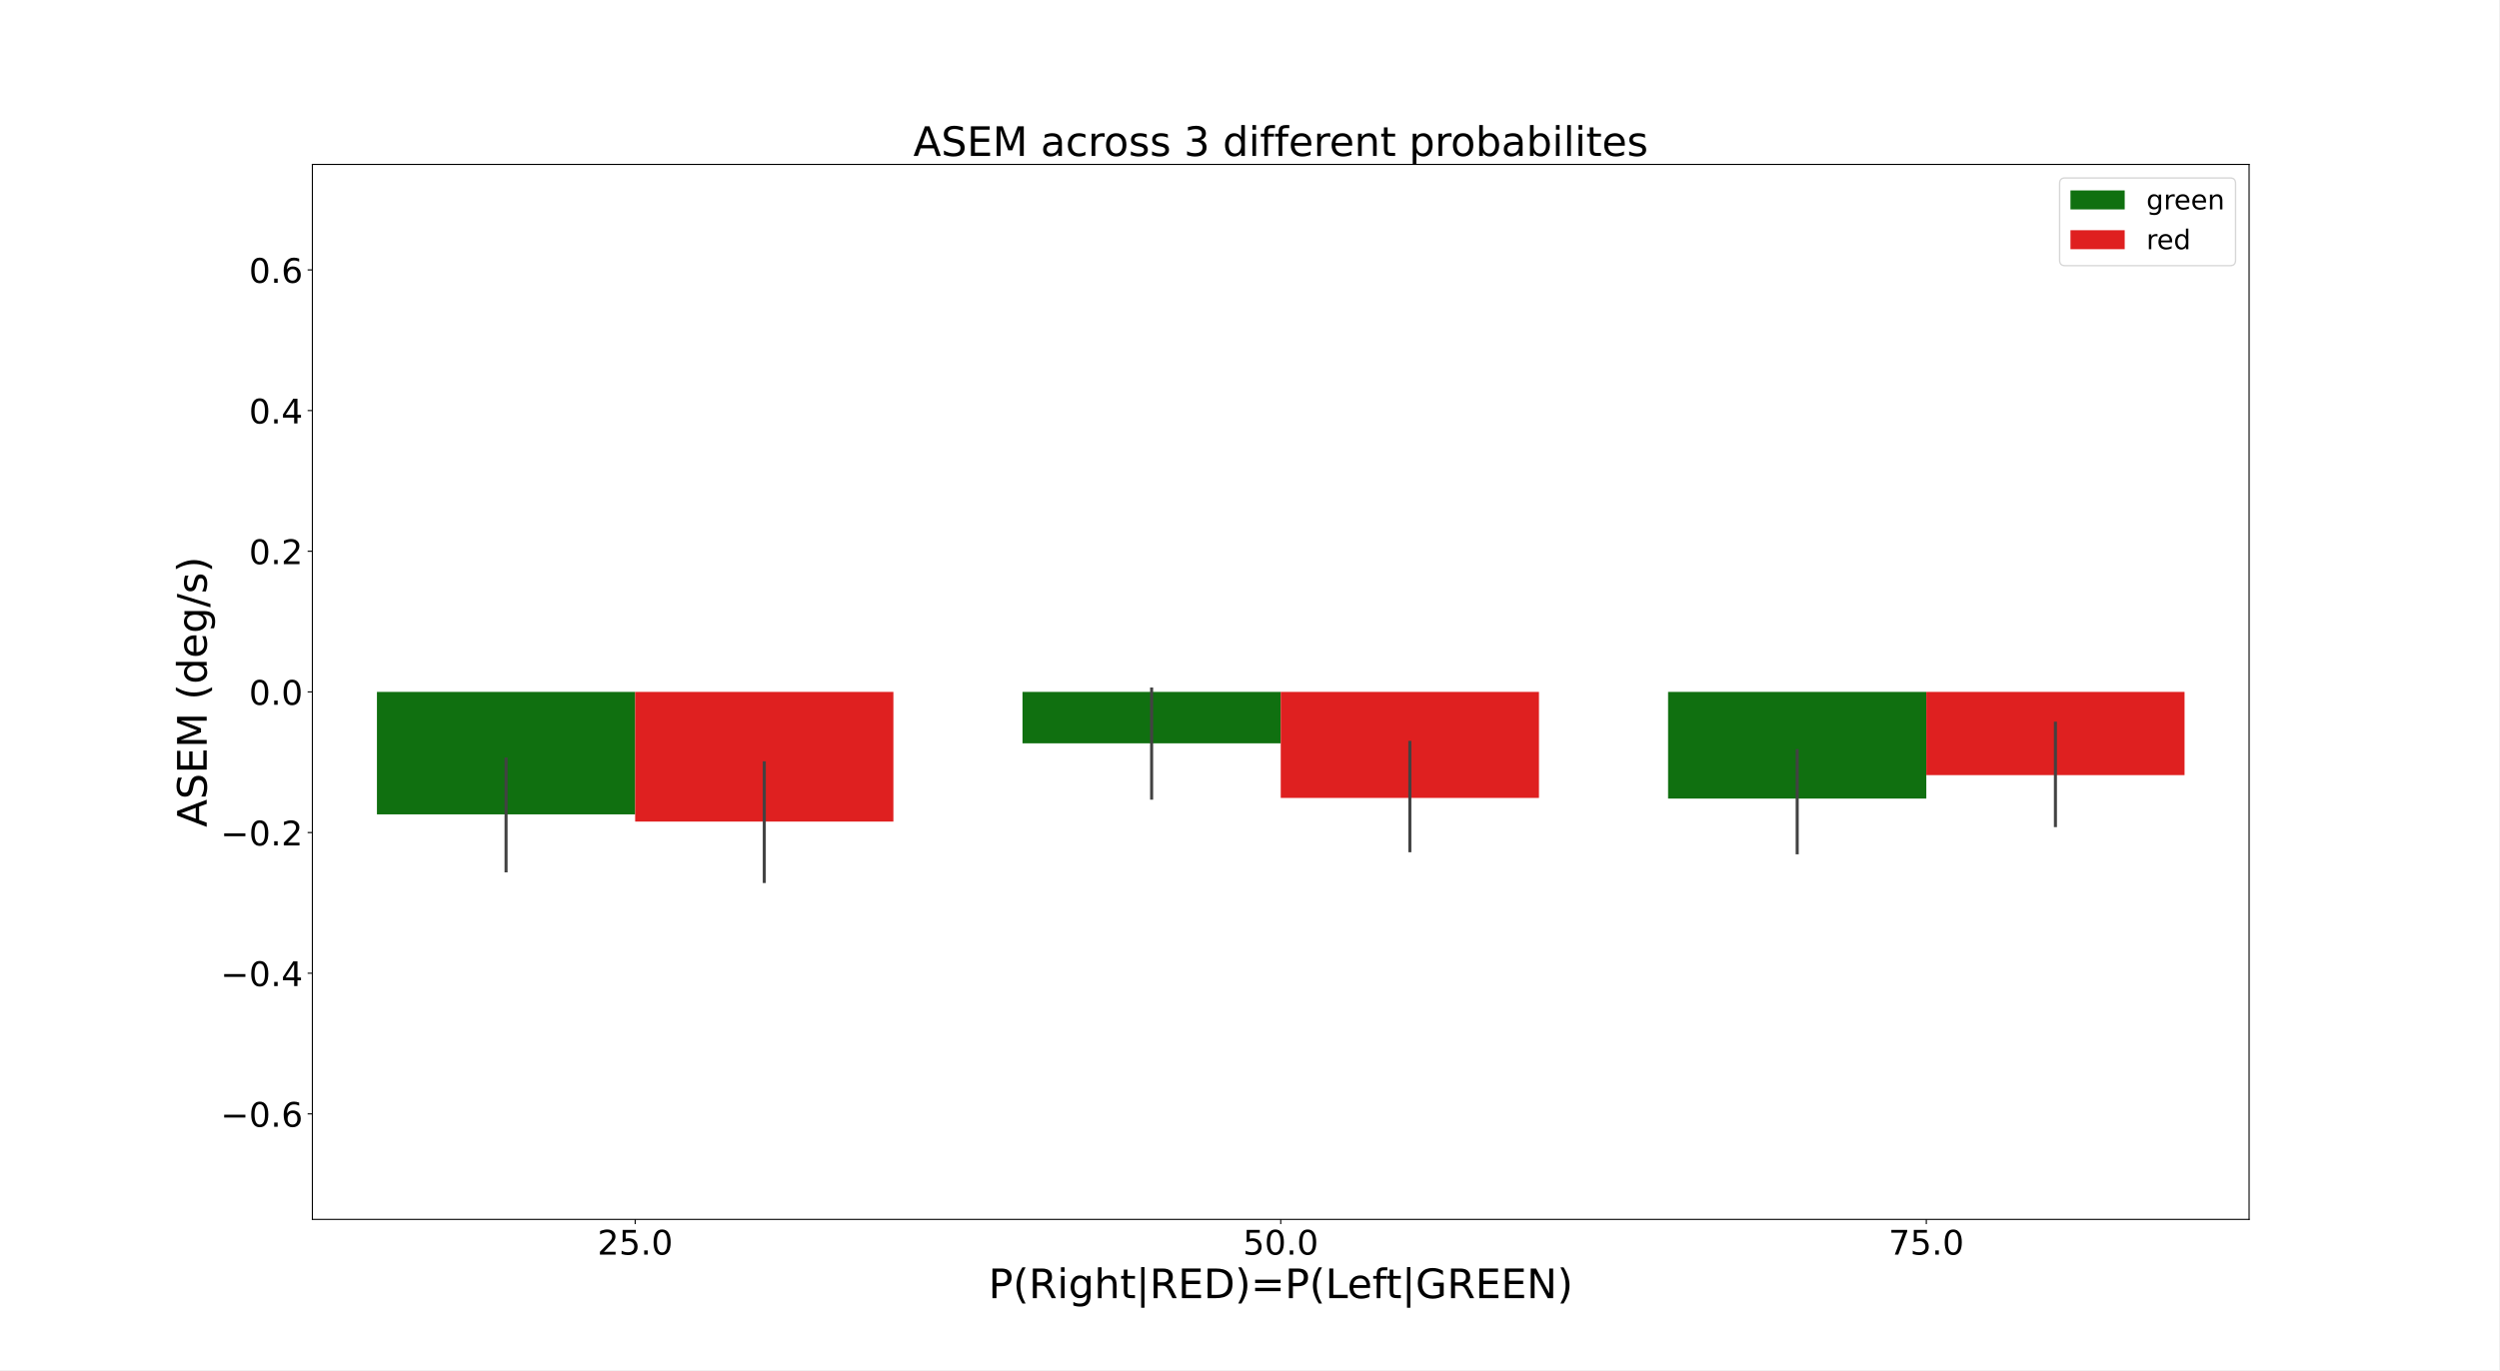
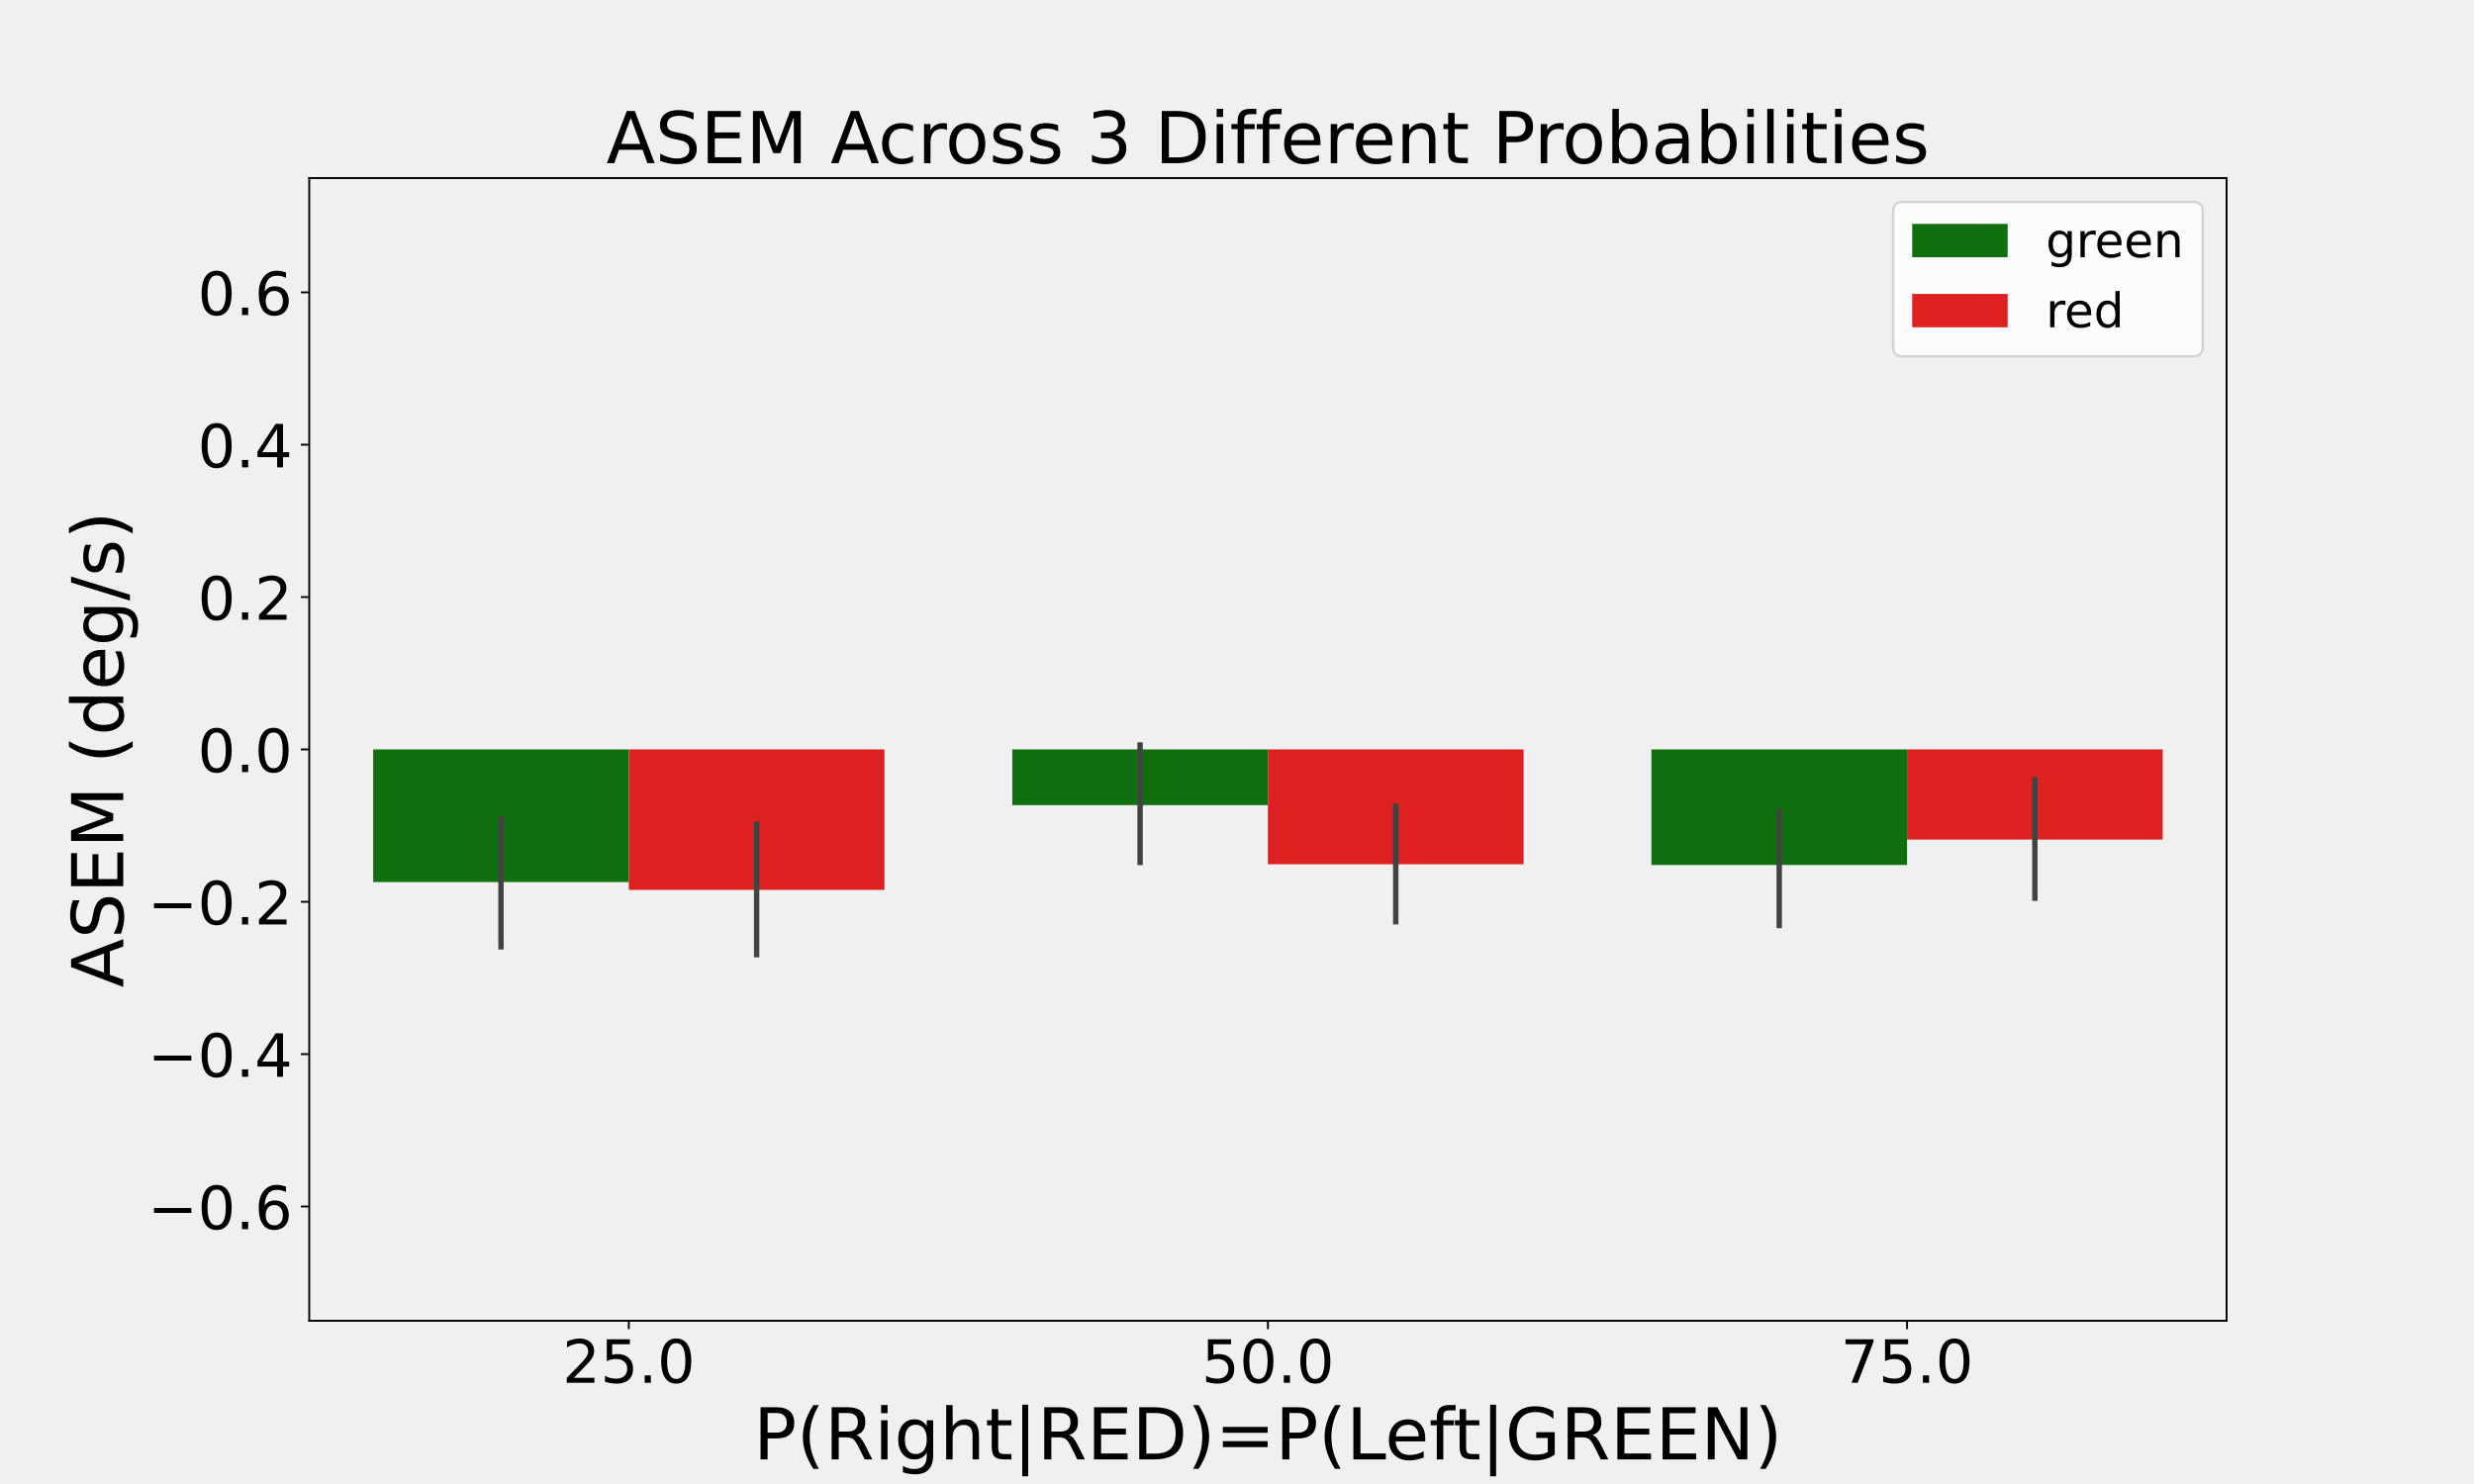
- <svg xmlns="http://www.w3.org/2000/svg" xmlns:xlink="http://www.w3.org/1999/xlink" width="1843.2pt" height="1010.88pt" viewBox="0 0 1843.2 1010.88" version="1.1">
+ <svg xmlns="http://www.w3.org/2000/svg" xmlns:xlink="http://www.w3.org/1999/xlink" width="1036.8pt" height="622.08pt" viewBox="0 0 1036.8 622.08" version="1.1">
  <defs>
    <style type="text/css">*{stroke-linejoin: round; stroke-linecap: butt}</style>
  </defs>
  <g id="figure_1">
    <g id="patch_1">
-       <path d="M 0 1010.88  L 1843.2 1010.88  L 1843.2 0  L 0 0  z " style="fill: #ffffff" />
+       <path d="M 0 622.08  L 1036.8 622.08  L 1036.8 0  L 0 0  L 0 622.08  z " style="fill: none" />
    </g>
    <g id="axes_1">
      <g id="patch_2">
-         <path d="M 230.4 899.683  L 1658.88 899.683  L 1658.88 121.306  L 230.4 121.306  z " style="fill: #ffffff" />
+         <path d="M 129.6 553.651  L 933.12 553.651  L 933.12 74.65  L 129.6 74.65  L 129.6 553.651  z " style="fill: none" />
      </g>
      <g id="patch_3">
-         <path d="M 278.016 510.494  L 468.48 510.494  L 468.48 600.854  L 278.016 600.854  z " clip-path="url(#pc2f118a7ed)" style="fill: #107010" />
+         <path d="M 156.384 314.15  L 263.52 314.15  L 263.52 369.756  L 156.384 369.756  z " clip-path="url(#p6fbc59c3bf)" style="fill: #107010" />
      </g>
      <g id="patch_4">
-         <path d="M 754.176 510.494  L 944.64 510.494  L 944.64 548.436  L 754.176 548.436  z " clip-path="url(#pc2f118a7ed)" style="fill: #107010" />
+         <path d="M 424.224 314.15  L 531.36 314.15  L 531.36 337.499  L 424.224 337.499  z " clip-path="url(#p6fbc59c3bf)" style="fill: #107010" />
      </g>
      <g id="patch_5">
-         <path d="M 1230.336 510.494  L 1420.8 510.494  L 1420.8 589.201  L 1230.336 589.201  z " clip-path="url(#pc2f118a7ed)" style="fill: #107010" />
+         <path d="M 692.064 314.15  L 799.2 314.15  L 799.2 362.585  L 692.064 362.585  z " clip-path="url(#p6fbc59c3bf)" style="fill: #107010" />
      </g>
      <g id="patch_6">
-         <path d="M 468.48 510.494  L 658.944 510.494  L 658.944 606.177  L 468.48 606.177  z " clip-path="url(#pc2f118a7ed)" style="fill: #df2020" />
+         <path d="M 263.52 314.15  L 370.656 314.15  L 370.656 373.032  L 263.52 373.032  z " clip-path="url(#p6fbc59c3bf)" style="fill: #df2020" />
      </g>
      <g id="patch_7">
-         <path d="M 944.64 510.494  L 1135.104 510.494  L 1135.104 588.724  L 944.64 588.724  z " clip-path="url(#pc2f118a7ed)" style="fill: #df2020" />
+         <path d="M 531.36 314.15  L 638.496 314.15  L 638.496 362.291  L 531.36 362.291  z " clip-path="url(#p6fbc59c3bf)" style="fill: #df2020" />
      </g>
      <g id="patch_8">
-         <path d="M 1420.8 510.494  L 1611.264 510.494  L 1611.264 571.896  L 1420.8 571.896  z " clip-path="url(#pc2f118a7ed)" style="fill: #df2020" />
+         <path d="M 799.2 314.15  L 906.336 314.15  L 906.336 351.936  L 799.2 351.936  z " clip-path="url(#p6fbc59c3bf)" style="fill: #df2020" />
      </g>
      <g id="patch_9">
-         <path d="M 468.48 510.494  L 468.48 510.494  L 468.48 510.494  L 468.48 510.494  z " clip-path="url(#pc2f118a7ed)" style="fill: #107010" />
+         <path d="M 263.52 314.15  L 263.52 314.15  L 263.52 314.15  L 263.52 314.15  z " clip-path="url(#p6fbc59c3bf)" style="fill: #107010" />
      </g>
      <g id="patch_10">
-         <path d="M 468.48 510.494  L 468.48 510.494  L 468.48 510.494  L 468.48 510.494  z " clip-path="url(#pc2f118a7ed)" style="fill: #df2020" />
+         <path d="M 263.52 314.15  L 263.52 314.15  L 263.52 314.15  L 263.52 314.15  z " clip-path="url(#p6fbc59c3bf)" style="fill: #df2020" />
      </g>
      <g id="matplotlib.axis_1">
        <g id="xtick_1">
          <g id="line2d_1">
            <defs>
-               <path id="m7bd9a4089d" d="M 0 0  L 0 3.5  " style="stroke: #000000; stroke-width: 0.8" />
+               <path id="mf050b106ef" d="M 0 0  L 0 3.5  " style="stroke: #000000; stroke-width: 0.8" />
            </defs>
            <g>
-               <use xlink:href="#m7bd9a4089d" x="468.48" y="899.683" style="stroke: #000000; stroke-width: 0.8" />
+               <use xlink:href="#mf050b106ef" x="263.52" y="553.651" style="stroke: #000000; stroke-width: 0.8" />
            </g>
          </g>
          <g id="text_1">
-             <g transform="translate(440.648 925.6793) scale(0.25 -0.25)">
+             <g transform="translate(235.688 579.6473) scale(0.25 -0.25)">
              <defs>
                <path id="DejaVuSans-32" d="M 1228 531  L 3431 531  L 3431 0  L 469 0  L 469 531  Q 828 903 1448 1529  Q 2069 2156 2228 2338  Q 2531 2678 2651 2914  Q 2772 3150 2772 3378  Q 2772 3750 2511 3984  Q 2250 4219 1831 4219  Q 1534 4219 1204 4116  Q 875 4013 500 3803  L 500 4441  Q 881 4594 1212 4672  Q 1544 4750 1819 4750  Q 2544 4750 2975 4387  Q 3406 4025 3406 3419  Q 3406 3131 3298 2873  Q 3191 2616 2906 2266  Q 2828 2175 2409 1742  Q 1991 1309 1228 531  z " transform="scale(0.015625)" />
                <path id="DejaVuSans-35" d="M 691 4666  L 3169 4666  L 3169 4134  L 1269 4134  L 1269 2991  Q 1406 3038 1543 3061  Q 1681 3084 1819 3084  Q 2600 3084 3056 2656  Q 3513 2228 3513 1497  Q 3513 744 3044 326  Q 2575 -91 1722 -91  Q 1428 -91 1123 -41  Q 819 9 494 109  L 494 744  Q 775 591 1075 516  Q 1375 441 1709 441  Q 2250 441 2565 725  Q 2881 1009 2881 1497  Q 2881 1984 2565 2268  Q 2250 2553 1709 2553  Q 1456 2553 1204 2497  Q 953 2441 691 2322  L 691 4666  z " transform="scale(0.015625)" />
                <path id="DejaVuSans-2e" d="M 684 794  L 1344 794  L 1344 0  L 684 0  L 684 794  z " transform="scale(0.015625)" />
                <path id="DejaVuSans-30" d="M 2034 4250  Q 1547 4250 1301 3770  Q 1056 3291 1056 2328  Q 1056 1369 1301 889  Q 1547 409 2034 409  Q 2525 409 2770 889  Q 3016 1369 3016 2328  Q 3016 3291 2770 3770  Q 2525 4250 2034 4250  z M 2034 4750  Q 2819 4750 3233 4129  Q 3647 3509 3647 2328  Q 3647 1150 3233 529  Q 2819 -91 2034 -91  Q 1250 -91 836 529  Q 422 1150 422 2328  Q 422 3509 836 4129  Q 1250 4750 2034 4750  z " transform="scale(0.015625)" />
              </defs>
              <use xlink:href="#DejaVuSans-32" />
              <use xlink:href="#DejaVuSans-35" x="63.623" />
              <use xlink:href="#DejaVuSans-2e" x="127.246" />
              <use xlink:href="#DejaVuSans-30" x="159.033" />
            </g>
          </g>
        </g>
        <g id="xtick_2">
          <g id="line2d_2">
            <g>
-               <use xlink:href="#m7bd9a4089d" x="944.64" y="899.683" style="stroke: #000000; stroke-width: 0.8" />
+               <use xlink:href="#mf050b106ef" x="531.36" y="553.651" style="stroke: #000000; stroke-width: 0.8" />
            </g>
          </g>
          <g id="text_2">
-             <g transform="translate(916.808 925.6793) scale(0.25 -0.25)">
+             <g transform="translate(503.528 579.6473) scale(0.25 -0.25)">
              <use xlink:href="#DejaVuSans-35" />
              <use xlink:href="#DejaVuSans-30" x="63.623" />
              <use xlink:href="#DejaVuSans-2e" x="127.246" />
              <use xlink:href="#DejaVuSans-30" x="159.033" />
            </g>
          </g>
        </g>
        <g id="xtick_3">
          <g id="line2d_3">
            <g>
-               <use xlink:href="#m7bd9a4089d" x="1420.8" y="899.683" style="stroke: #000000; stroke-width: 0.8" />
+               <use xlink:href="#mf050b106ef" x="799.2" y="553.651" style="stroke: #000000; stroke-width: 0.8" />
            </g>
          </g>
          <g id="text_3">
-             <g transform="translate(1392.968 925.6793) scale(0.25 -0.25)">
+             <g transform="translate(771.368 579.6473) scale(0.25 -0.25)">
              <defs>
                <path id="DejaVuSans-37" d="M 525 4666  L 3525 4666  L 3525 4397  L 1831 0  L 1172 0  L 2766 4134  L 525 4134  L 525 4666  z " transform="scale(0.015625)" />
              </defs>
              <use xlink:href="#DejaVuSans-37" />
              <use xlink:href="#DejaVuSans-35" x="63.623" />
              <use xlink:href="#DejaVuSans-2e" x="127.246" />
              <use xlink:href="#DejaVuSans-30" x="159.033" />
            </g>
          </g>
        </g>
        <g id="text_4">
-           <g transform="translate(729.0689 957.8051) scale(0.3 -0.3)">
+           <g transform="translate(315.7889 611.7731) scale(0.3 -0.3)">
            <defs>
              <path id="DejaVuSans-50" d="M 1259 4147  L 1259 2394  L 2053 2394  Q 2494 2394 2734 2622  Q 2975 2850 2975 3272  Q 2975 3691 2734 3919  Q 2494 4147 2053 4147  L 1259 4147  z M 628 4666  L 2053 4666  Q 2838 4666 3239 4311  Q 3641 3956 3641 3272  Q 3641 2581 3239 2228  Q 2838 1875 2053 1875  L 1259 1875  L 1259 0  L 628 0  L 628 4666  z " transform="scale(0.015625)" />
              <path id="DejaVuSans-28" d="M 1984 4856  Q 1566 4138 1362 3434  Q 1159 2731 1159 2009  Q 1159 1288 1364 580  Q 1569 -128 1984 -844  L 1484 -844  Q 1016 -109 783 600  Q 550 1309 550 2009  Q 550 2706 781 3412  Q 1013 4119 1484 4856  L 1984 4856  z " transform="scale(0.015625)" />
              <path id="DejaVuSans-52" d="M 2841 2188  Q 3044 2119 3236 1894  Q 3428 1669 3622 1275  L 4263 0  L 3584 0  L 2988 1197  Q 2756 1666 2539 1819  Q 2322 1972 1947 1972  L 1259 1972  L 1259 0  L 628 0  L 628 4666  L 2053 4666  Q 2853 4666 3247 4331  Q 3641 3997 3641 3322  Q 3641 2881 3436 2590  Q 3231 2300 2841 2188  z M 1259 4147  L 1259 2491  L 2053 2491  Q 2509 2491 2742 2702  Q 2975 2913 2975 3322  Q 2975 3731 2742 3939  Q 2509 4147 2053 4147  L 1259 4147  z " transform="scale(0.015625)" />
              <path id="DejaVuSans-69" d="M 603 3500  L 1178 3500  L 1178 0  L 603 0  L 603 3500  z M 603 4863  L 1178 4863  L 1178 4134  L 603 4134  L 603 4863  z " transform="scale(0.015625)" />
              <path id="DejaVuSans-67" d="M 2906 1791  Q 2906 2416 2648 2759  Q 2391 3103 1925 3103  Q 1463 3103 1205 2759  Q 947 2416 947 1791  Q 947 1169 1205 825  Q 1463 481 1925 481  Q 2391 481 2648 825  Q 2906 1169 2906 1791  z M 3481 434  Q 3481 -459 3084 -895  Q 2688 -1331 1869 -1331  Q 1566 -1331 1297 -1286  Q 1028 -1241 775 -1147  L 775 -588  Q 1028 -725 1275 -790  Q 1522 -856 1778 -856  Q 2344 -856 2625 -561  Q 2906 -266 2906 331  L 2906 616  Q 2728 306 2450 153  Q 2172 0 1784 0  Q 1141 0 747 490  Q 353 981 353 1791  Q 353 2603 747 3093  Q 1141 3584 1784 3584  Q 2172 3584 2450 3431  Q 2728 3278 2906 2969  L 2906 3500  L 3481 3500  L 3481 434  z " transform="scale(0.015625)" />
              <path id="DejaVuSans-68" d="M 3513 2113  L 3513 0  L 2938 0  L 2938 2094  Q 2938 2591 2744 2837  Q 2550 3084 2163 3084  Q 1697 3084 1428 2787  Q 1159 2491 1159 1978  L 1159 0  L 581 0  L 581 4863  L 1159 4863  L 1159 2956  Q 1366 3272 1645 3428  Q 1925 3584 2291 3584  Q 2894 3584 3203 3211  Q 3513 2838 3513 2113  z " transform="scale(0.015625)" />
              <path id="DejaVuSans-74" d="M 1172 4494  L 1172 3500  L 2356 3500  L 2356 3053  L 1172 3053  L 1172 1153  Q 1172 725 1289 603  Q 1406 481 1766 481  L 2356 481  L 2356 0  L 1766 0  Q 1100 0 847 248  Q 594 497 594 1153  L 594 3053  L 172 3053  L 172 3500  L 594 3500  L 594 4494  L 1172 4494  z " transform="scale(0.015625)" />
              <path id="DejaVuSans-7c" d="M 1344 4891  L 1344 -1509  L 813 -1509  L 813 4891  L 1344 4891  z " transform="scale(0.015625)" />
              <path id="DejaVuSans-45" d="M 628 4666  L 3578 4666  L 3578 4134  L 1259 4134  L 1259 2753  L 3481 2753  L 3481 2222  L 1259 2222  L 1259 531  L 3634 531  L 3634 0  L 628 0  L 628 4666  z " transform="scale(0.015625)" />
              <path id="DejaVuSans-44" d="M 1259 4147  L 1259 519  L 2022 519  Q 2988 519 3436 956  Q 3884 1394 3884 2338  Q 3884 3275 3436 3711  Q 2988 4147 2022 4147  L 1259 4147  z M 628 4666  L 1925 4666  Q 3281 4666 3915 4102  Q 4550 3538 4550 2338  Q 4550 1131 3912 565  Q 3275 0 1925 0  L 628 0  L 628 4666  z " transform="scale(0.015625)" />
              <path id="DejaVuSans-29" d="M 513 4856  L 1013 4856  Q 1481 4119 1714 3412  Q 1947 2706 1947 2009  Q 1947 1309 1714 600  Q 1481 -109 1013 -844  L 513 -844  Q 928 -128 1133 580  Q 1338 1288 1338 2009  Q 1338 2731 1133 3434  Q 928 4138 513 4856  z " transform="scale(0.015625)" />
              <path id="DejaVuSans-3d" d="M 678 2906  L 4684 2906  L 4684 2381  L 678 2381  L 678 2906  z M 678 1631  L 4684 1631  L 4684 1100  L 678 1100  L 678 1631  z " transform="scale(0.015625)" />
              <path id="DejaVuSans-4c" d="M 628 4666  L 1259 4666  L 1259 531  L 3531 531  L 3531 0  L 628 0  L 628 4666  z " transform="scale(0.015625)" />
              <path id="DejaVuSans-65" d="M 3597 1894  L 3597 1613  L 953 1613  Q 991 1019 1311 708  Q 1631 397 2203 397  Q 2534 397 2845 478  Q 3156 559 3463 722  L 3463 178  Q 3153 47 2828 -22  Q 2503 -91 2169 -91  Q 1331 -91 842 396  Q 353 884 353 1716  Q 353 2575 817 3079  Q 1281 3584 2069 3584  Q 2775 3584 3186 3129  Q 3597 2675 3597 1894  z M 3022 2063  Q 3016 2534 2758 2815  Q 2500 3097 2075 3097  Q 1594 3097 1305 2825  Q 1016 2553 972 2059  L 3022 2063  z " transform="scale(0.015625)" />
              <path id="DejaVuSans-66" d="M 2375 4863  L 2375 4384  L 1825 4384  Q 1516 4384 1395 4259  Q 1275 4134 1275 3809  L 1275 3500  L 2222 3500  L 2222 3053  L 1275 3053  L 1275 0  L 697 0  L 697 3053  L 147 3053  L 147 3500  L 697 3500  L 697 3744  Q 697 4328 969 4595  Q 1241 4863 1831 4863  L 2375 4863  z " transform="scale(0.015625)" />
              <path id="DejaVuSans-47" d="M 3809 666  L 3809 1919  L 2778 1919  L 2778 2438  L 4434 2438  L 4434 434  Q 4069 175 3628 42  Q 3188 -91 2688 -91  Q 1594 -91 976 548  Q 359 1188 359 2328  Q 359 3472 976 4111  Q 1594 4750 2688 4750  Q 3144 4750 3555 4637  Q 3966 4525 4313 4306  L 4313 3634  Q 3963 3931 3569 4081  Q 3175 4231 2741 4231  Q 1884 4231 1454 3753  Q 1025 3275 1025 2328  Q 1025 1384 1454 906  Q 1884 428 2741 428  Q 3075 428 3337 486  Q 3600 544 3809 666  z " transform="scale(0.015625)" />
              <path id="DejaVuSans-4e" d="M 628 4666  L 1478 4666  L 3547 763  L 3547 4666  L 4159 4666  L 4159 0  L 3309 0  L 1241 3903  L 1241 0  L 628 0  L 628 4666  z " transform="scale(0.015625)" />
            </defs>
            <use xlink:href="#DejaVuSans-50" />
            <use xlink:href="#DejaVuSans-28" x="60.303" />
            <use xlink:href="#DejaVuSans-52" x="99.316" />
            <use xlink:href="#DejaVuSans-69" x="168.799" />
            <use xlink:href="#DejaVuSans-67" x="196.582" />
            <use xlink:href="#DejaVuSans-68" x="260.059" />
            <use xlink:href="#DejaVuSans-74" x="323.438" />
            <use xlink:href="#DejaVuSans-7c" x="362.646" />
            <use xlink:href="#DejaVuSans-52" x="396.338" />
            <use xlink:href="#DejaVuSans-45" x="465.82" />
            <use xlink:href="#DejaVuSans-44" x="529.004" />
            <use xlink:href="#DejaVuSans-29" x="606.006" />
            <use xlink:href="#DejaVuSans-3d" x="645.02" />
            <use xlink:href="#DejaVuSans-50" x="728.809" />
            <use xlink:href="#DejaVuSans-28" x="789.111" />
            <use xlink:href="#DejaVuSans-4c" x="828.125" />
            <use xlink:href="#DejaVuSans-65" x="882.088" />
            <use xlink:href="#DejaVuSans-66" x="943.611" />
            <use xlink:href="#DejaVuSans-74" x="977.066" />
            <use xlink:href="#DejaVuSans-7c" x="1016.275" />
            <use xlink:href="#DejaVuSans-47" x="1049.967" />
            <use xlink:href="#DejaVuSans-52" x="1127.457" />
            <use xlink:href="#DejaVuSans-45" x="1196.939" />
            <use xlink:href="#DejaVuSans-45" x="1260.123" />
            <use xlink:href="#DejaVuSans-4e" x="1323.307" />
            <use xlink:href="#DejaVuSans-29" x="1398.111" />
          </g>
        </g>
      </g>
      <g id="matplotlib.axis_2">
        <g id="ytick_1">
          <g id="line2d_4">
            <defs>
-               <path id="m384db0d0b4" d="M 0 0  L -3.5 0  " style="stroke: #000000; stroke-width: 0.8" />
+               <path id="m27a139e0c2" d="M 0 0  L -3.5 0  " style="stroke: #000000; stroke-width: 0.8" />
            </defs>
            <g>
-               <use xlink:href="#m384db0d0b4" x="230.4" y="821.845" style="stroke: #000000; stroke-width: 0.8" />
+               <use xlink:href="#m27a139e0c2" x="129.6" y="505.751" style="stroke: #000000; stroke-width: 0.8" />
            </g>
          </g>
          <g id="text_5">
-             <g transform="translate(162.693 831.3435) scale(0.25 -0.25)">
+             <g transform="translate(61.89297 515.2491) scale(0.25 -0.25)">
              <defs>
                <path id="DejaVuSans-2212" d="M 678 2272  L 4684 2272  L 4684 1741  L 678 1741  L 678 2272  z " transform="scale(0.015625)" />
                <path id="DejaVuSans-36" d="M 2113 2584  Q 1688 2584 1439 2293  Q 1191 2003 1191 1497  Q 1191 994 1439 701  Q 1688 409 2113 409  Q 2538 409 2786 701  Q 3034 994 3034 1497  Q 3034 2003 2786 2293  Q 2538 2584 2113 2584  z M 3366 4563  L 3366 3988  Q 3128 4100 2886 4159  Q 2644 4219 2406 4219  Q 1781 4219 1451 3797  Q 1122 3375 1075 2522  Q 1259 2794 1537 2939  Q 1816 3084 2150 3084  Q 2853 3084 3261 2657  Q 3669 2231 3669 1497  Q 3669 778 3244 343  Q 2819 -91 2113 -91  Q 1303 -91 875 529  Q 447 1150 447 2328  Q 447 3434 972 4092  Q 1497 4750 2381 4750  Q 2619 4750 2861 4703  Q 3103 4656 3366 4563  z " transform="scale(0.015625)" />
              </defs>
              <use xlink:href="#DejaVuSans-2212" />
              <use xlink:href="#DejaVuSans-30" x="83.789" />
              <use xlink:href="#DejaVuSans-2e" x="147.412" />
              <use xlink:href="#DejaVuSans-36" x="179.199" />
            </g>
          </g>
        </g>
        <g id="ytick_2">
          <g id="line2d_5">
            <g>
-               <use xlink:href="#m384db0d0b4" x="230.4" y="718.062" style="stroke: #000000; stroke-width: 0.8" />
+               <use xlink:href="#m27a139e0c2" x="129.6" y="441.884" style="stroke: #000000; stroke-width: 0.8" />
            </g>
          </g>
          <g id="text_6">
-             <g transform="translate(162.693 727.5598) scale(0.25 -0.25)">
+             <g transform="translate(61.89297 451.3822) scale(0.25 -0.25)">
              <defs>
                <path id="DejaVuSans-34" d="M 2419 4116  L 825 1625  L 2419 1625  L 2419 4116  z M 2253 4666  L 3047 4666  L 3047 1625  L 3713 1625  L 3713 1100  L 3047 1100  L 3047 0  L 2419 0  L 2419 1100  L 313 1100  L 313 1709  L 2253 4666  z " transform="scale(0.015625)" />
              </defs>
              <use xlink:href="#DejaVuSans-2212" />
              <use xlink:href="#DejaVuSans-30" x="83.789" />
              <use xlink:href="#DejaVuSans-2e" x="147.412" />
              <use xlink:href="#DejaVuSans-34" x="179.199" />
            </g>
          </g>
        </g>
        <g id="ytick_3">
          <g id="line2d_6">
            <g>
-               <use xlink:href="#m384db0d0b4" x="230.4" y="614.278" style="stroke: #000000; stroke-width: 0.8" />
+               <use xlink:href="#m27a139e0c2" x="129.6" y="378.017" style="stroke: #000000; stroke-width: 0.8" />
            </g>
          </g>
          <g id="text_7">
-             <g transform="translate(162.693 623.7761) scale(0.25 -0.25)">
+             <g transform="translate(61.89297 387.5153) scale(0.25 -0.25)">
              <use xlink:href="#DejaVuSans-2212" />
              <use xlink:href="#DejaVuSans-30" x="83.789" />
              <use xlink:href="#DejaVuSans-2e" x="147.412" />
              <use xlink:href="#DejaVuSans-32" x="179.199" />
            </g>
          </g>
        </g>
        <g id="ytick_4">
          <g id="line2d_7">
            <g>
-               <use xlink:href="#m384db0d0b4" x="230.4" y="510.494" style="stroke: #000000; stroke-width: 0.8" />
+               <use xlink:href="#m27a139e0c2" x="129.6" y="314.15" style="stroke: #000000; stroke-width: 0.8" />
            </g>
          </g>
          <g id="text_8">
-             <g transform="translate(183.6422 519.9924) scale(0.25 -0.25)">
+             <g transform="translate(82.84219 323.6484) scale(0.25 -0.25)">
              <use xlink:href="#DejaVuSans-30" />
              <use xlink:href="#DejaVuSans-2e" x="63.623" />
              <use xlink:href="#DejaVuSans-30" x="95.41" />
            </g>
          </g>
        </g>
        <g id="ytick_5">
          <g id="line2d_8">
            <g>
-               <use xlink:href="#m384db0d0b4" x="230.4" y="406.711" style="stroke: #000000; stroke-width: 0.8" />
+               <use xlink:href="#m27a139e0c2" x="129.6" y="250.284" style="stroke: #000000; stroke-width: 0.8" />
            </g>
          </g>
          <g id="text_9">
-             <g transform="translate(183.6422 416.2088) scale(0.25 -0.25)">
+             <g transform="translate(82.84219 259.7816) scale(0.25 -0.25)">
              <use xlink:href="#DejaVuSans-30" />
              <use xlink:href="#DejaVuSans-2e" x="63.623" />
              <use xlink:href="#DejaVuSans-32" x="95.41" />
            </g>
          </g>
        </g>
        <g id="ytick_6">
          <g id="line2d_9">
            <g>
-               <use xlink:href="#m384db0d0b4" x="230.4" y="302.927" style="stroke: #000000; stroke-width: 0.8" />
+               <use xlink:href="#m27a139e0c2" x="129.6" y="186.417" style="stroke: #000000; stroke-width: 0.8" />
            </g>
          </g>
          <g id="text_10">
-             <g transform="translate(183.6422 312.4251) scale(0.25 -0.25)">
+             <g transform="translate(82.84219 195.9147) scale(0.25 -0.25)">
              <use xlink:href="#DejaVuSans-30" />
              <use xlink:href="#DejaVuSans-2e" x="63.623" />
              <use xlink:href="#DejaVuSans-34" x="95.41" />
            </g>
          </g>
        </g>
        <g id="ytick_7">
          <g id="line2d_10">
            <g>
-               <use xlink:href="#m384db0d0b4" x="230.4" y="199.143" style="stroke: #000000; stroke-width: 0.8" />
+               <use xlink:href="#m27a139e0c2" x="129.6" y="122.55" style="stroke: #000000; stroke-width: 0.8" />
            </g>
          </g>
          <g id="text_11">
-             <g transform="translate(183.6422 208.6414) scale(0.25 -0.25)">
+             <g transform="translate(82.84219 132.0478) scale(0.25 -0.25)">
              <use xlink:href="#DejaVuSans-30" />
              <use xlink:href="#DejaVuSans-2e" x="63.623" />
              <use xlink:href="#DejaVuSans-36" x="95.41" />
            </g>
          </g>
        </g>
        <g id="text_12">
-           <g transform="translate(152.4539 610.3124) rotate(-90) scale(0.3 -0.3)">
+           <g transform="translate(51.65391 413.9684) rotate(-90) scale(0.3 -0.3)">
            <defs>
              <path id="DejaVuSans-41" d="M 2188 4044  L 1331 1722  L 3047 1722  L 2188 4044  z M 1831 4666  L 2547 4666  L 4325 0  L 3669 0  L 3244 1197  L 1141 1197  L 716 0  L 50 0  L 1831 4666  z " transform="scale(0.015625)" />
              <path id="DejaVuSans-53" d="M 3425 4513  L 3425 3897  Q 3066 4069 2747 4153  Q 2428 4238 2131 4238  Q 1616 4238 1336 4038  Q 1056 3838 1056 3469  Q 1056 3159 1242 3001  Q 1428 2844 1947 2747  L 2328 2669  Q 3034 2534 3370 2195  Q 3706 1856 3706 1288  Q 3706 609 3251 259  Q 2797 -91 1919 -91  Q 1588 -91 1214 -16  Q 841 59 441 206  L 441 856  Q 825 641 1194 531  Q 1563 422 1919 422  Q 2459 422 2753 634  Q 3047 847 3047 1241  Q 3047 1584 2836 1778  Q 2625 1972 2144 2069  L 1759 2144  Q 1053 2284 737 2584  Q 422 2884 422 3419  Q 422 4038 858 4394  Q 1294 4750 2059 4750  Q 2388 4750 2728 4690  Q 3069 4631 3425 4513  z " transform="scale(0.015625)" />
              <path id="DejaVuSans-4d" d="M 628 4666  L 1569 4666  L 2759 1491  L 3956 4666  L 4897 4666  L 4897 0  L 4281 0  L 4281 4097  L 3078 897  L 2444 897  L 1241 4097  L 1241 0  L 628 0  L 628 4666  z " transform="scale(0.015625)" />
              <path id="DejaVuSans-20" transform="scale(0.015625)" />
              <path id="DejaVuSans-64" d="M 2906 2969  L 2906 4863  L 3481 4863  L 3481 0  L 2906 0  L 2906 525  Q 2725 213 2448 61  Q 2172 -91 1784 -91  Q 1150 -91 751 415  Q 353 922 353 1747  Q 353 2572 751 3078  Q 1150 3584 1784 3584  Q 2172 3584 2448 3432  Q 2725 3281 2906 2969  z M 947 1747  Q 947 1113 1208 752  Q 1469 391 1925 391  Q 2381 391 2643 752  Q 2906 1113 2906 1747  Q 2906 2381 2643 2742  Q 2381 3103 1925 3103  Q 1469 3103 1208 2742  Q 947 2381 947 1747  z " transform="scale(0.015625)" />
              <path id="DejaVuSans-2f" d="M 1625 4666  L 2156 4666  L 531 -594  L 0 -594  L 1625 4666  z " transform="scale(0.015625)" />
              <path id="DejaVuSans-73" d="M 2834 3397  L 2834 2853  Q 2591 2978 2328 3040  Q 2066 3103 1784 3103  Q 1356 3103 1142 2972  Q 928 2841 928 2578  Q 928 2378 1081 2264  Q 1234 2150 1697 2047  L 1894 2003  Q 2506 1872 2764 1633  Q 3022 1394 3022 966  Q 3022 478 2636 193  Q 2250 -91 1575 -91  Q 1294 -91 989 -36  Q 684 19 347 128  L 347 722  Q 666 556 975 473  Q 1284 391 1588 391  Q 1994 391 2212 530  Q 2431 669 2431 922  Q 2431 1156 2273 1281  Q 2116 1406 1581 1522  L 1381 1569  Q 847 1681 609 1914  Q 372 2147 372 2553  Q 372 3047 722 3315  Q 1072 3584 1716 3584  Q 2034 3584 2315 3537  Q 2597 3491 2834 3397  z " transform="scale(0.015625)" />
            </defs>
            <use xlink:href="#DejaVuSans-41" />
            <use xlink:href="#DejaVuSans-53" x="68.408" />
            <use xlink:href="#DejaVuSans-45" x="131.885" />
            <use xlink:href="#DejaVuSans-4d" x="195.068" />
            <use xlink:href="#DejaVuSans-20" x="281.348" />
            <use xlink:href="#DejaVuSans-28" x="313.135" />
            <use xlink:href="#DejaVuSans-64" x="352.148" />
            <use xlink:href="#DejaVuSans-65" x="415.625" />
            <use xlink:href="#DejaVuSans-67" x="477.148" />
            <use xlink:href="#DejaVuSans-2f" x="540.625" />
            <use xlink:href="#DejaVuSans-73" x="574.316" />
            <use xlink:href="#DejaVuSans-29" x="626.416" />
          </g>
        </g>
      </g>
      <g id="line2d_11">
-         <path d="M 373.248 642.52  L 373.248 560.011  " clip-path="url(#pc2f118a7ed)" style="fill: none; stroke: #424242; stroke-width: 2.25; stroke-linecap: square" />
+         <path d="M 209.952 396.908  L 209.952 343.257  " clip-path="url(#p6fbc59c3bf)" style="fill: none; stroke: #424242; stroke-width: 2.25; stroke-linecap: square" />
      </g>
      <g id="line2d_12">
-         <path d="M 849.408 588.88  L 849.408 508.363  " clip-path="url(#pc2f118a7ed)" style="fill: none; stroke: #424242; stroke-width: 2.25; stroke-linecap: square" />
+         <path d="M 477.792 361.517  L 477.792 312.277  " clip-path="url(#p6fbc59c3bf)" style="fill: none; stroke: #424242; stroke-width: 2.25; stroke-linecap: square" />
      </g>
      <g id="line2d_13">
-         <path d="M 1325.568 629.211  L 1325.568 553.808  " clip-path="url(#pc2f118a7ed)" style="fill: none; stroke: #424242; stroke-width: 2.25; stroke-linecap: square" />
+         <path d="M 745.632 387.96  L 745.632 340.264  " clip-path="url(#p6fbc59c3bf)" style="fill: none; stroke: #424242; stroke-width: 2.25; stroke-linecap: square" />
      </g>
      <g id="line2d_14">
-         <path d="M 563.712 650.401  L 563.712 562.838  " clip-path="url(#pc2f118a7ed)" style="fill: none; stroke: #424242; stroke-width: 2.25; stroke-linecap: square" />
+         <path d="M 317.088 400.187  L 317.088 345.546  " clip-path="url(#p6fbc59c3bf)" style="fill: none; stroke: #424242; stroke-width: 2.25; stroke-linecap: square" />
      </g>
      <g id="line2d_15">
-         <path d="M 1039.872 627.677  L 1039.872 547.725  " clip-path="url(#pc2f118a7ed)" style="fill: none; stroke: #424242; stroke-width: 2.25; stroke-linecap: square" />
+         <path d="M 584.928 386.382  L 584.928 337.952  " clip-path="url(#p6fbc59c3bf)" style="fill: none; stroke: #424242; stroke-width: 2.25; stroke-linecap: square" />
      </g>
      <g id="line2d_16">
-         <path d="M 1516.032 609.17  L 1516.032 533.599  " clip-path="url(#pc2f118a7ed)" style="fill: none; stroke: #424242; stroke-width: 2.25; stroke-linecap: square" />
+         <path d="M 852.768 376.521  L 852.768 326.92  " clip-path="url(#p6fbc59c3bf)" style="fill: none; stroke: #424242; stroke-width: 2.25; stroke-linecap: square" />
      </g>
      <g id="patch_11">
-         <path d="M 230.4 899.683  L 230.4 121.306  " style="fill: none; stroke: #000000; stroke-width: 0.8; stroke-linejoin: miter; stroke-linecap: square" />
+         <path d="M 129.6 553.651  L 129.6 74.65  " style="fill: none; stroke: #000000; stroke-width: 0.8; stroke-linejoin: miter; stroke-linecap: square" />
      </g>
      <g id="patch_12">
-         <path d="M 1658.88 899.683  L 1658.88 121.306  " style="fill: none; stroke: #000000; stroke-width: 0.8; stroke-linejoin: miter; stroke-linecap: square" />
+         <path d="M 933.12 553.651  L 933.12 74.65  " style="fill: none; stroke: #000000; stroke-width: 0.8; stroke-linejoin: miter; stroke-linecap: square" />
      </g>
      <g id="patch_13">
-         <path d="M 230.4 899.683  L 1658.88 899.683  " style="fill: none; stroke: #000000; stroke-width: 0.8; stroke-linejoin: miter; stroke-linecap: square" />
+         <path d="M 129.6 553.651  L 933.12 553.651  " style="fill: none; stroke: #000000; stroke-width: 0.8; stroke-linejoin: miter; stroke-linecap: square" />
      </g>
      <g id="patch_14">
-         <path d="M 230.4 121.306  L 1658.88 121.306  " style="fill: none; stroke: #000000; stroke-width: 0.8; stroke-linejoin: miter; stroke-linecap: square" />
+         <path d="M 129.6 74.65  L 933.12 74.65  " style="fill: none; stroke: #000000; stroke-width: 0.8; stroke-linejoin: miter; stroke-linecap: square" />
      </g>
      <g id="text_13">
-         <g transform="translate(673.6298 115.0665) scale(0.3 -0.3)">
+         <g transform="translate(254.0897 68.41054) scale(0.3 -0.3)">
          <defs>
-             <path id="DejaVuSans-61" d="M 2194 1759  Q 1497 1759 1228 1600  Q 959 1441 959 1056  Q 959 750 1161 570  Q 1363 391 1709 391  Q 2188 391 2477 730  Q 2766 1069 2766 1631  L 2766 1759  L 2194 1759  z M 3341 1997  L 3341 0  L 2766 0  L 2766 531  Q 2569 213 2275 61  Q 1981 -91 1556 -91  Q 1019 -91 701 211  Q 384 513 384 1019  Q 384 1609 779 1909  Q 1175 2209 1959 2209  L 2766 2209  L 2766 2266  Q 2766 2663 2505 2880  Q 2244 3097 1772 3097  Q 1472 3097 1187 3025  Q 903 2953 641 2809  L 641 3341  Q 956 3463 1253 3523  Q 1550 3584 1831 3584  Q 2591 3584 2966 3190  Q 3341 2797 3341 1997  z " transform="scale(0.015625)" />
            <path id="DejaVuSans-63" d="M 3122 3366  L 3122 2828  Q 2878 2963 2633 3030  Q 2388 3097 2138 3097  Q 1578 3097 1268 2742  Q 959 2388 959 1747  Q 959 1106 1268 751  Q 1578 397 2138 397  Q 2388 397 2633 464  Q 2878 531 3122 666  L 3122 134  Q 2881 22 2623 -34  Q 2366 -91 2075 -91  Q 1284 -91 818 406  Q 353 903 353 1747  Q 353 2603 823 3093  Q 1294 3584 2113 3584  Q 2378 3584 2631 3529  Q 2884 3475 3122 3366  z " transform="scale(0.015625)" />
            <path id="DejaVuSans-72" d="M 2631 2963  Q 2534 3019 2420 3045  Q 2306 3072 2169 3072  Q 1681 3072 1420 2755  Q 1159 2438 1159 1844  L 1159 0  L 581 0  L 581 3500  L 1159 3500  L 1159 2956  Q 1341 3275 1631 3429  Q 1922 3584 2338 3584  Q 2397 3584 2469 3576  Q 2541 3569 2628 3553  L 2631 2963  z " transform="scale(0.015625)" />
            <path id="DejaVuSans-6f" d="M 1959 3097  Q 1497 3097 1228 2736  Q 959 2375 959 1747  Q 959 1119 1226 758  Q 1494 397 1959 397  Q 2419 397 2687 759  Q 2956 1122 2956 1747  Q 2956 2369 2687 2733  Q 2419 3097 1959 3097  z M 1959 3584  Q 2709 3584 3137 3096  Q 3566 2609 3566 1747  Q 3566 888 3137 398  Q 2709 -91 1959 -91  Q 1206 -91 779 398  Q 353 888 353 1747  Q 353 2609 779 3096  Q 1206 3584 1959 3584  z " transform="scale(0.015625)" />
            <path id="DejaVuSans-33" d="M 2597 2516  Q 3050 2419 3304 2112  Q 3559 1806 3559 1356  Q 3559 666 3084 287  Q 2609 -91 1734 -91  Q 1441 -91 1130 -33  Q 819 25 488 141  L 488 750  Q 750 597 1062 519  Q 1375 441 1716 441  Q 2309 441 2620 675  Q 2931 909 2931 1356  Q 2931 1769 2642 2001  Q 2353 2234 1838 2234  L 1294 2234  L 1294 2753  L 1863 2753  Q 2328 2753 2575 2939  Q 2822 3125 2822 3475  Q 2822 3834 2567 4026  Q 2313 4219 1838 4219  Q 1578 4219 1281 4162  Q 984 4106 628 3988  L 628 4550  Q 988 4650 1302 4700  Q 1616 4750 1894 4750  Q 2613 4750 3031 4423  Q 3450 4097 3450 3541  Q 3450 3153 3228 2886  Q 3006 2619 2597 2516  z " transform="scale(0.015625)" />
            <path id="DejaVuSans-6e" d="M 3513 2113  L 3513 0  L 2938 0  L 2938 2094  Q 2938 2591 2744 2837  Q 2550 3084 2163 3084  Q 1697 3084 1428 2787  Q 1159 2491 1159 1978  L 1159 0  L 581 0  L 581 3500  L 1159 3500  L 1159 2956  Q 1366 3272 1645 3428  Q 1925 3584 2291 3584  Q 2894 3584 3203 3211  Q 3513 2838 3513 2113  z " transform="scale(0.015625)" />
-             <path id="DejaVuSans-70" d="M 1159 525  L 1159 -1331  L 581 -1331  L 581 3500  L 1159 3500  L 1159 2969  Q 1341 3281 1617 3432  Q 1894 3584 2278 3584  Q 2916 3584 3314 3078  Q 3713 2572 3713 1747  Q 3713 922 3314 415  Q 2916 -91 2278 -91  Q 1894 -91 1617 61  Q 1341 213 1159 525  z M 3116 1747  Q 3116 2381 2855 2742  Q 2594 3103 2138 3103  Q 1681 3103 1420 2742  Q 1159 2381 1159 1747  Q 1159 1113 1420 752  Q 1681 391 2138 391  Q 2594 391 2855 752  Q 3116 1113 3116 1747  z " transform="scale(0.015625)" />
            <path id="DejaVuSans-62" d="M 3116 1747  Q 3116 2381 2855 2742  Q 2594 3103 2138 3103  Q 1681 3103 1420 2742  Q 1159 2381 1159 1747  Q 1159 1113 1420 752  Q 1681 391 2138 391  Q 2594 391 2855 752  Q 3116 1113 3116 1747  z M 1159 2969  Q 1341 3281 1617 3432  Q 1894 3584 2278 3584  Q 2916 3584 3314 3078  Q 3713 2572 3713 1747  Q 3713 922 3314 415  Q 2916 -91 2278 -91  Q 1894 -91 1617 61  Q 1341 213 1159 525  L 1159 0  L 581 0  L 581 4863  L 1159 4863  L 1159 2969  z " transform="scale(0.015625)" />
+             <path id="DejaVuSans-61" d="M 2194 1759  Q 1497 1759 1228 1600  Q 959 1441 959 1056  Q 959 750 1161 570  Q 1363 391 1709 391  Q 2188 391 2477 730  Q 2766 1069 2766 1631  L 2766 1759  L 2194 1759  z M 3341 1997  L 3341 0  L 2766 0  L 2766 531  Q 2569 213 2275 61  Q 1981 -91 1556 -91  Q 1019 -91 701 211  Q 384 513 384 1019  Q 384 1609 779 1909  Q 1175 2209 1959 2209  L 2766 2209  L 2766 2266  Q 2766 2663 2505 2880  Q 2244 3097 1772 3097  Q 1472 3097 1187 3025  Q 903 2953 641 2809  L 641 3341  Q 956 3463 1253 3523  Q 1550 3584 1831 3584  Q 2591 3584 2966 3190  Q 3341 2797 3341 1997  z " transform="scale(0.015625)" />
            <path id="DejaVuSans-6c" d="M 603 4863  L 1178 4863  L 1178 0  L 603 0  L 603 4863  z " transform="scale(0.015625)" />
          </defs>
          <use xlink:href="#DejaVuSans-41" />
          <use xlink:href="#DejaVuSans-53" x="68.408" />
          <use xlink:href="#DejaVuSans-45" x="131.885" />
          <use xlink:href="#DejaVuSans-4d" x="195.068" />
          <use xlink:href="#DejaVuSans-20" x="281.348" />
-           <use xlink:href="#DejaVuSans-61" x="313.135" />
-           <use xlink:href="#DejaVuSans-63" x="374.414" />
-           <use xlink:href="#DejaVuSans-72" x="429.395" />
-           <use xlink:href="#DejaVuSans-6f" x="468.258" />
-           <use xlink:href="#DejaVuSans-73" x="529.439" />
-           <use xlink:href="#DejaVuSans-73" x="581.539" />
-           <use xlink:href="#DejaVuSans-20" x="633.639" />
-           <use xlink:href="#DejaVuSans-33" x="665.426" />
-           <use xlink:href="#DejaVuSans-20" x="729.049" />
-           <use xlink:href="#DejaVuSans-64" x="760.836" />
-           <use xlink:href="#DejaVuSans-69" x="824.312" />
-           <use xlink:href="#DejaVuSans-66" x="852.096" />
-           <use xlink:href="#DejaVuSans-66" x="887.301" />
-           <use xlink:href="#DejaVuSans-65" x="922.506" />
-           <use xlink:href="#DejaVuSans-72" x="984.029" />
-           <use xlink:href="#DejaVuSans-65" x="1022.893" />
-           <use xlink:href="#DejaVuSans-6e" x="1084.416" />
-           <use xlink:href="#DejaVuSans-74" x="1147.795" />
-           <use xlink:href="#DejaVuSans-20" x="1187.004" />
-           <use xlink:href="#DejaVuSans-70" x="1218.791" />
-           <use xlink:href="#DejaVuSans-72" x="1282.268" />
-           <use xlink:href="#DejaVuSans-6f" x="1321.131" />
-           <use xlink:href="#DejaVuSans-62" x="1382.312" />
-           <use xlink:href="#DejaVuSans-61" x="1445.789" />
-           <use xlink:href="#DejaVuSans-62" x="1507.068" />
-           <use xlink:href="#DejaVuSans-69" x="1570.545" />
-           <use xlink:href="#DejaVuSans-6c" x="1598.328" />
-           <use xlink:href="#DejaVuSans-69" x="1626.111" />
-           <use xlink:href="#DejaVuSans-74" x="1653.895" />
-           <use xlink:href="#DejaVuSans-65" x="1693.104" />
-           <use xlink:href="#DejaVuSans-73" x="1754.627" />
+           <use xlink:href="#DejaVuSans-41" x="313.135" />
+           <use xlink:href="#DejaVuSans-63" x="379.793" />
+           <use xlink:href="#DejaVuSans-72" x="434.773" />
+           <use xlink:href="#DejaVuSans-6f" x="473.637" />
+           <use xlink:href="#DejaVuSans-73" x="534.818" />
+           <use xlink:href="#DejaVuSans-73" x="586.918" />
+           <use xlink:href="#DejaVuSans-20" x="639.018" />
+           <use xlink:href="#DejaVuSans-33" x="670.805" />
+           <use xlink:href="#DejaVuSans-20" x="734.428" />
+           <use xlink:href="#DejaVuSans-44" x="766.215" />
+           <use xlink:href="#DejaVuSans-69" x="843.217" />
+           <use xlink:href="#DejaVuSans-66" x="871" />
+           <use xlink:href="#DejaVuSans-66" x="906.205" />
+           <use xlink:href="#DejaVuSans-65" x="941.41" />
+           <use xlink:href="#DejaVuSans-72" x="1002.934" />
+           <use xlink:href="#DejaVuSans-65" x="1041.797" />
+           <use xlink:href="#DejaVuSans-6e" x="1103.32" />
+           <use xlink:href="#DejaVuSans-74" x="1166.699" />
+           <use xlink:href="#DejaVuSans-20" x="1205.908" />
+           <use xlink:href="#DejaVuSans-50" x="1237.695" />
+           <use xlink:href="#DejaVuSans-72" x="1296.248" />
+           <use xlink:href="#DejaVuSans-6f" x="1335.111" />
+           <use xlink:href="#DejaVuSans-62" x="1396.293" />
+           <use xlink:href="#DejaVuSans-61" x="1459.77" />
+           <use xlink:href="#DejaVuSans-62" x="1521.049" />
+           <use xlink:href="#DejaVuSans-69" x="1584.525" />
+           <use xlink:href="#DejaVuSans-6c" x="1612.309" />
+           <use xlink:href="#DejaVuSans-69" x="1640.092" />
+           <use xlink:href="#DejaVuSans-74" x="1667.875" />
+           <use xlink:href="#DejaVuSans-69" x="1707.084" />
+           <use xlink:href="#DejaVuSans-65" x="1734.867" />
+           <use xlink:href="#DejaVuSans-73" x="1796.391" />
        </g>
      </g>
      <g id="legend_1">
        <g id="patch_15">
-           <path d="M 1523.124 196.018  L 1644.88 196.018  Q 1648.88 196.018 1648.88 192.018  L 1648.88 135.306  Q 1648.88 131.306 1644.88 131.306  L 1523.124 131.306  Q 1519.124 131.306 1519.124 135.306  L 1519.124 192.018  Q 1519.124 196.018 1523.124 196.018  z " style="fill: #ffffff; opacity: 0.8; stroke: #cccccc; stroke-linejoin: miter" />
+           <path d="M 797.364 149.362  L 919.12 149.362  Q 923.12 149.362 923.12 145.362  L 923.12 88.65  Q 923.12 84.65 919.12 84.65  L 797.364 84.65  Q 793.364 84.65 793.364 88.65  L 793.364 145.362  Q 793.364 149.362 797.364 149.362  z " style="fill: #ffffff; opacity: 0.8; stroke: #cccccc; stroke-linejoin: miter" />
        </g>
        <g id="patch_16">
-           <path d="M 1527.124 154.502  L 1567.124 154.502  L 1567.124 140.502  L 1527.124 140.502  z " style="fill: #107010" />
+           <path d="M 801.364 107.846  L 841.364 107.846  L 841.364 93.846  L 801.364 93.846  z " style="fill: #107010" />
        </g>
        <g id="text_14">
-           <g transform="translate(1583.124 154.5025) scale(0.2 -0.2)">
+           <g transform="translate(857.3637 107.8465) scale(0.2 -0.2)">
            <use xlink:href="#DejaVuSans-67" />
            <use xlink:href="#DejaVuSans-72" x="63.477" />
            <use xlink:href="#DejaVuSans-65" x="102.34" />
            <use xlink:href="#DejaVuSans-65" x="163.863" />
            <use xlink:href="#DejaVuSans-6e" x="225.387" />
          </g>
        </g>
        <g id="patch_17">
-           <path d="M 1527.124 183.859  L 1567.124 183.859  L 1567.124 169.859  L 1527.124 169.859  z " style="fill: #df2020" />
+           <path d="M 801.364 137.203  L 841.364 137.203  L 841.364 123.203  L 801.364 123.203  z " style="fill: #df2020" />
        </g>
        <g id="text_15">
-           <g transform="translate(1583.124 183.8587) scale(0.2 -0.2)">
+           <g transform="translate(857.3637 137.2027) scale(0.2 -0.2)">
            <use xlink:href="#DejaVuSans-72" />
            <use xlink:href="#DejaVuSans-65" x="38.863" />
            <use xlink:href="#DejaVuSans-64" x="100.387" />
          </g>
        </g>
      </g>
    </g>
  </g>
  <defs>
-     <clipPath id="pc2f118a7ed">
-       <rect x="230.4" y="121.306" width="1428.48" height="778.378" />
+     <clipPath id="p6fbc59c3bf">
+       <rect x="129.6" y="74.65" width="803.52" height="479.002" />
    </clipPath>
  </defs>
</svg>
